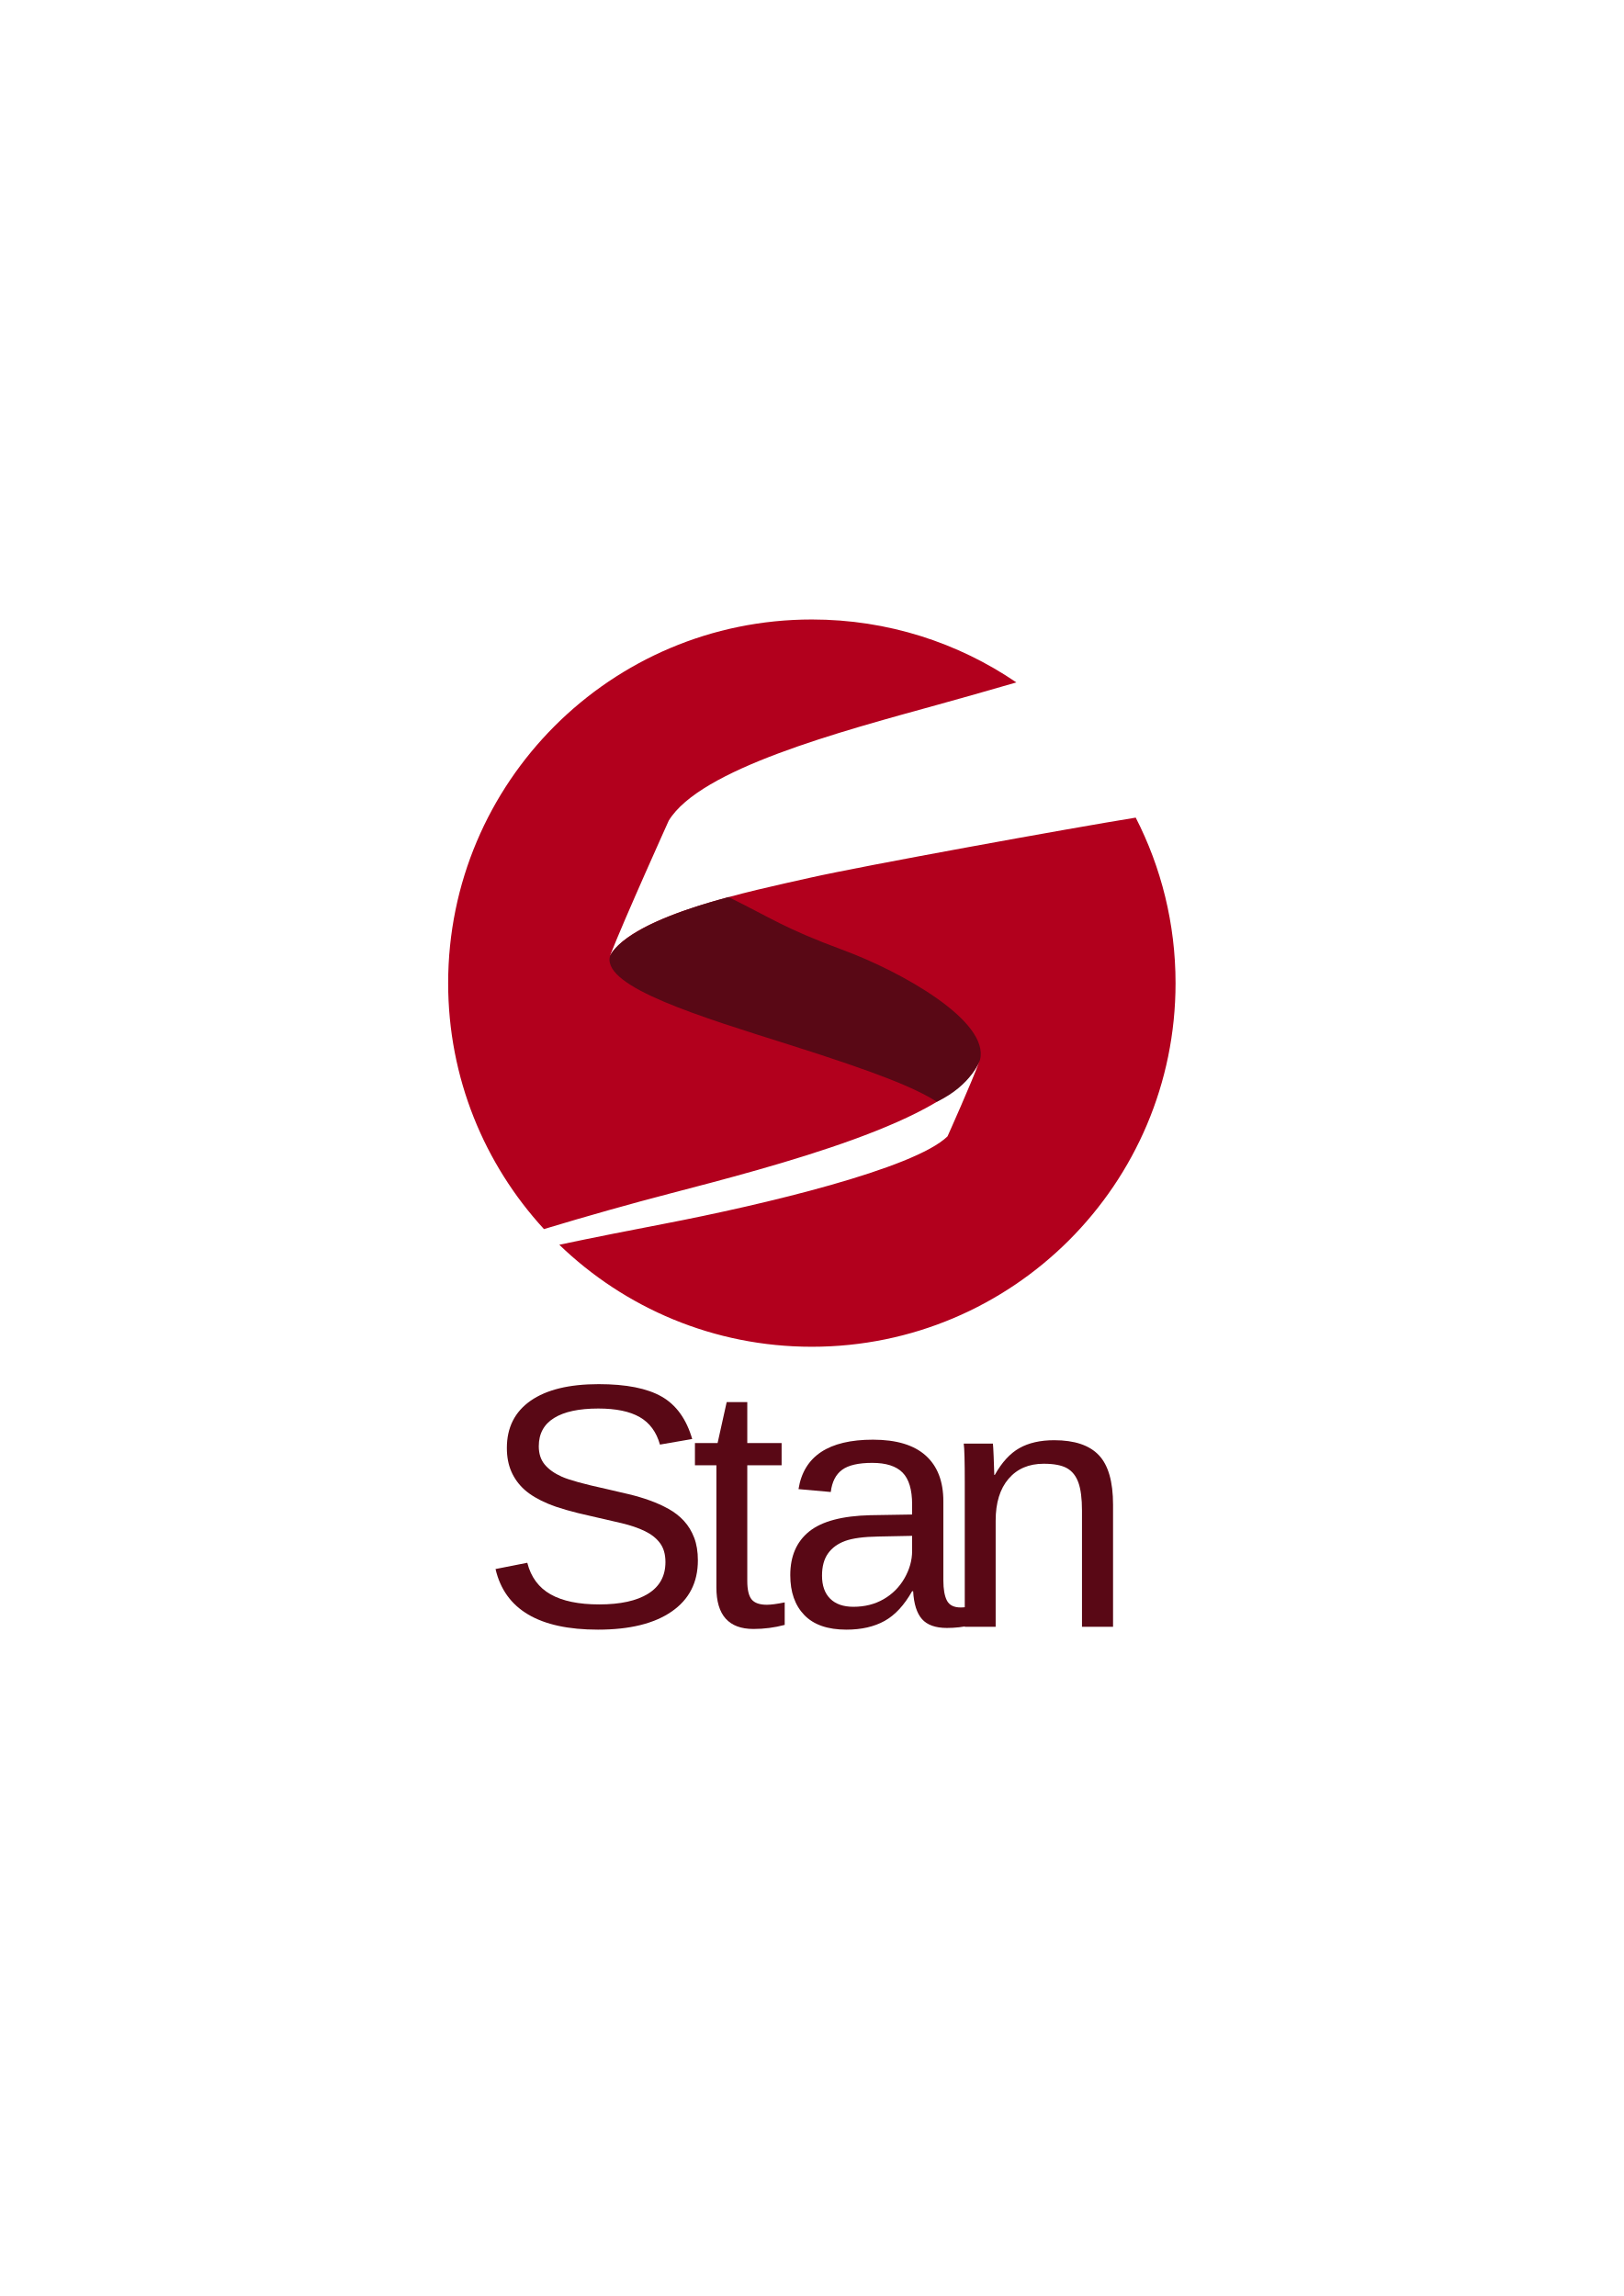
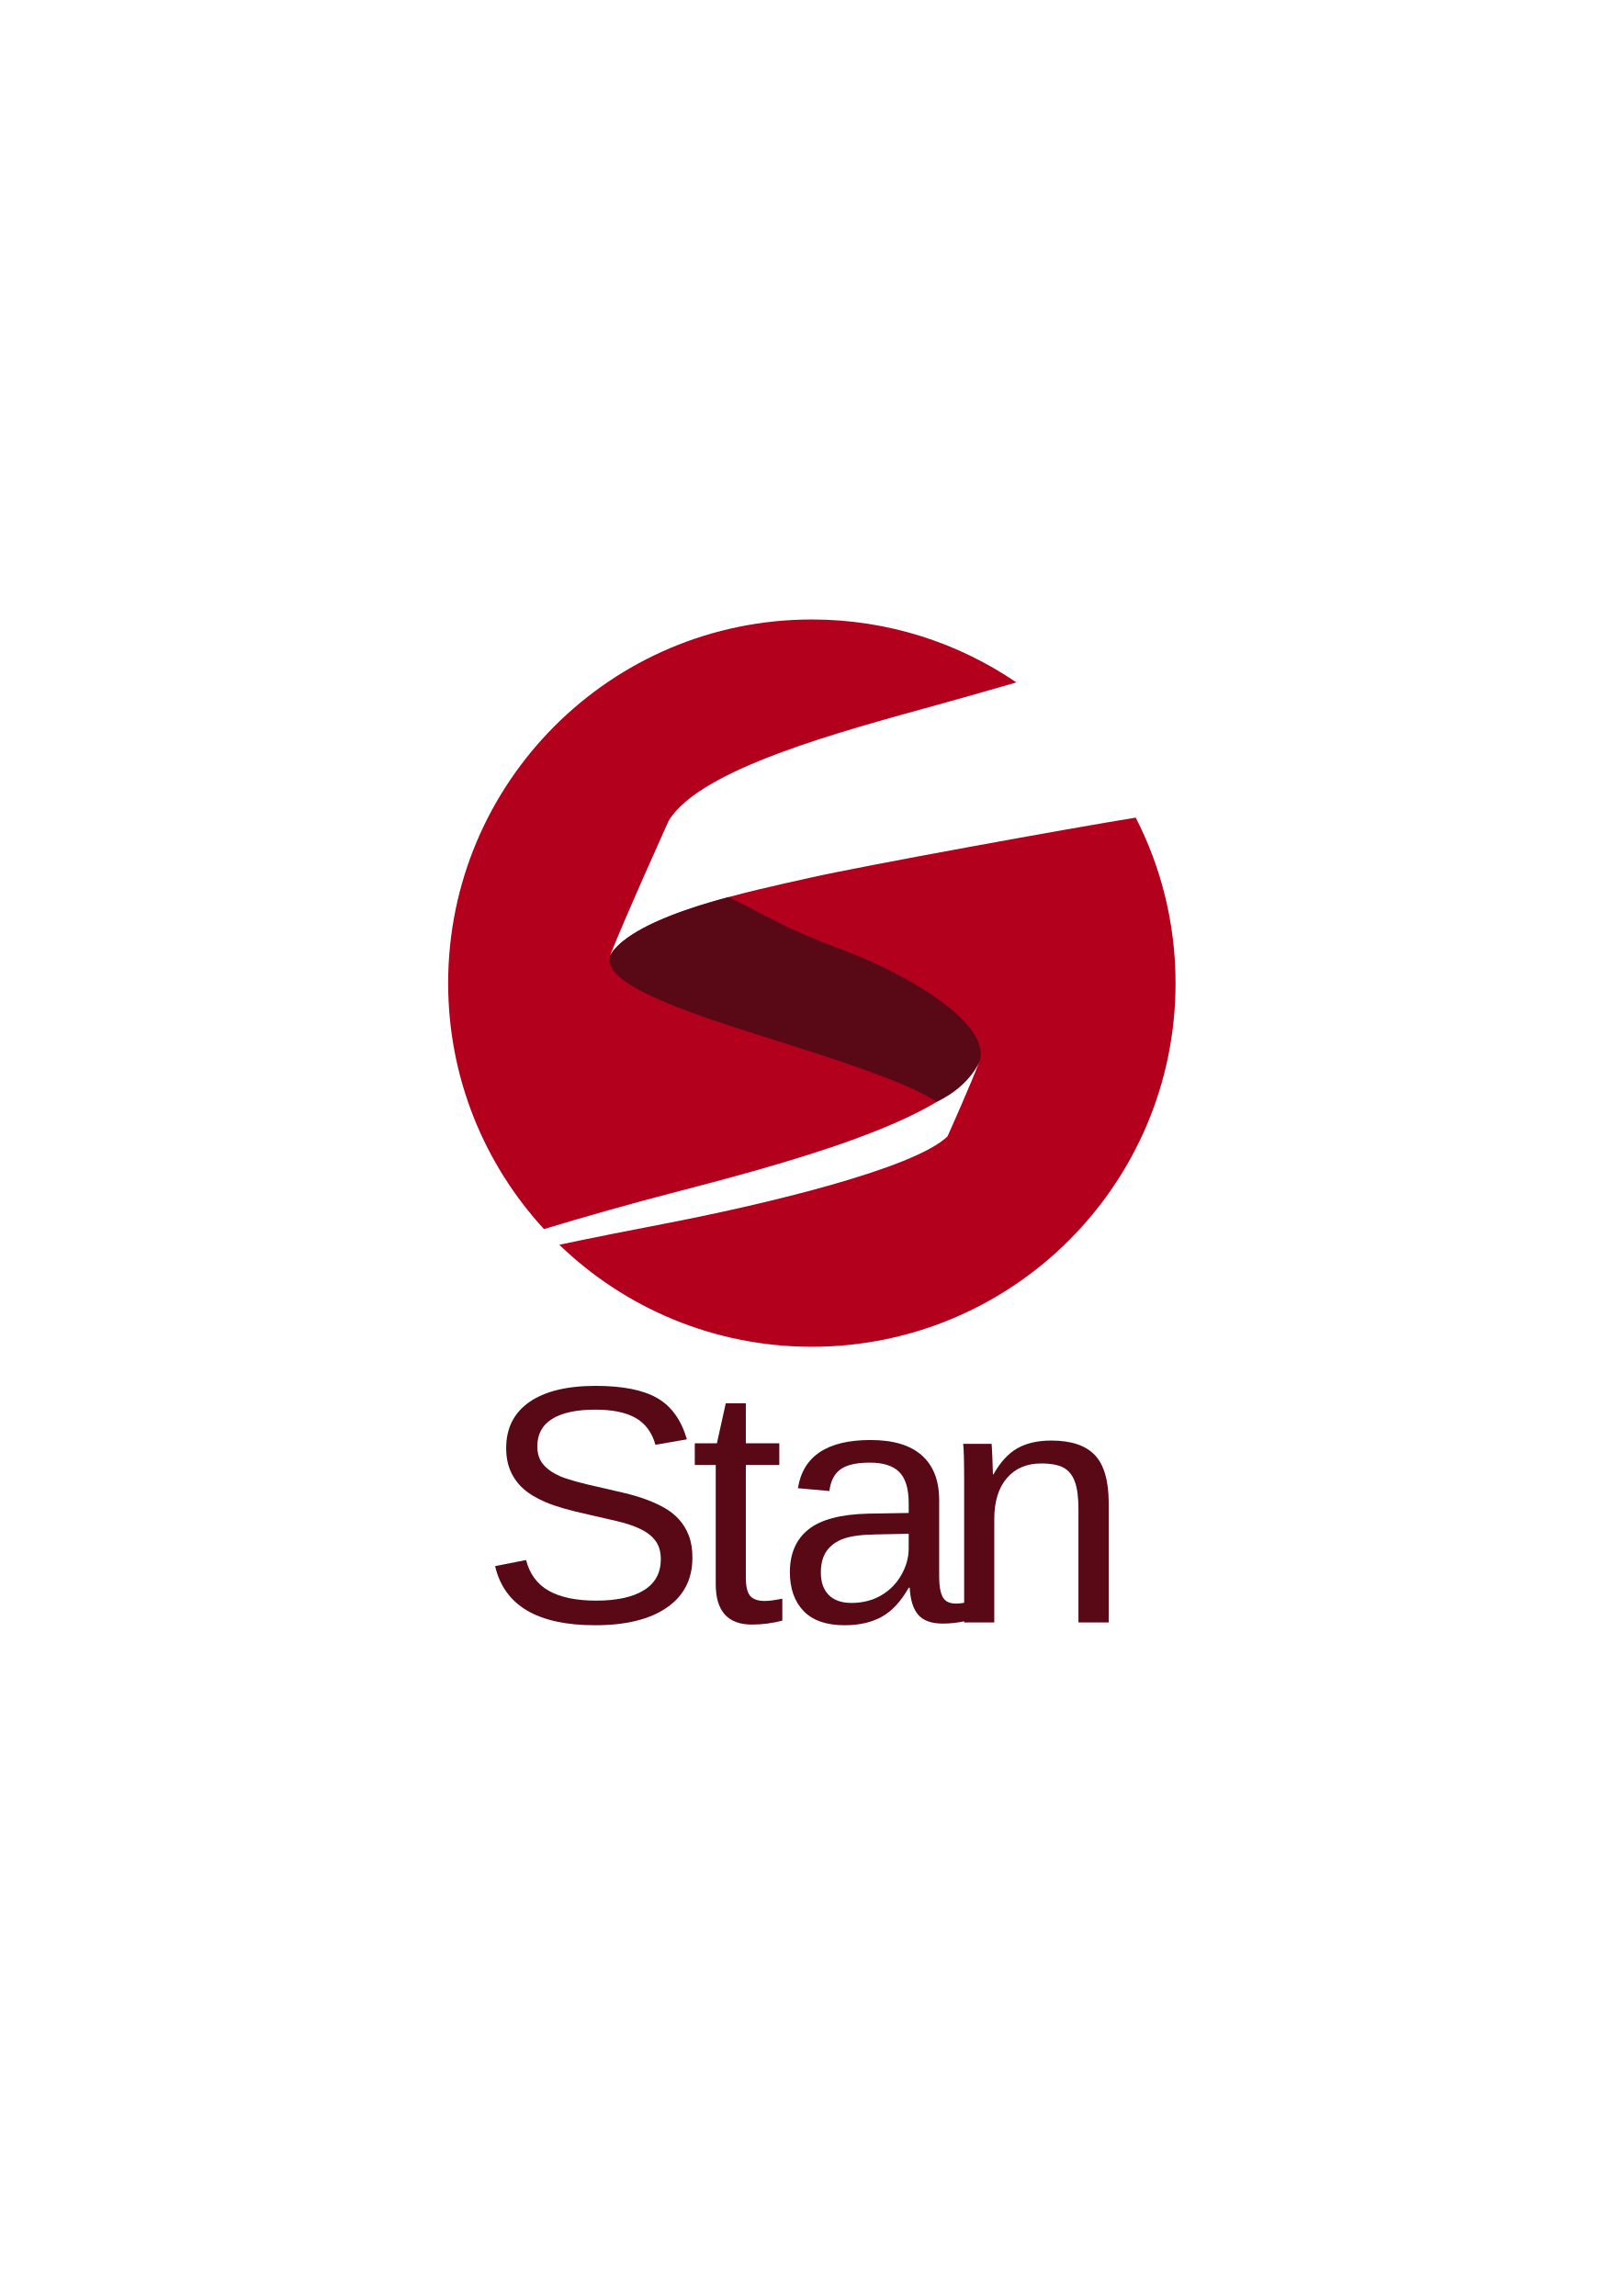
<svg xmlns="http://www.w3.org/2000/svg" width="744.094" height="1052.362">
-   <text transform="scale(1.00673 .99332)" y="750.401" x="218.304" style="font-size:160px;font-style:normal;font-variant:normal;font-weight:400;font-stretch:normal;text-align:start;line-height:125%;letter-spacing:0;word-spacing:0;writing-mode:lr-tb;text-anchor:start;fill:#590815;fill-opacity:1;stroke:none;font-family:Liberation,Arial,sans-serif" xml:space="preserve">
-     <tspan y="750.401" x="218.304">S</tspan>
+   <text transform="scale(1.00673 .99332)" y="748.401" x="218.304" style="font-size:156px;font-style:normal;font-variant:normal;font-weight:400;font-stretch:normal;text-align:start;line-height:125%;letter-spacing:0;word-spacing:0;writing-mode:lr-tb;text-anchor:start;fill:#590815;fill-opacity:1;stroke:none;font-family:Liberation,Arial,sans-serif" xml:space="preserve">
+     <tspan y="748.401" x="218.304">S</tspan>
  </text>
-   <text xml:space="preserve" style="font-size:160px;font-style:normal;font-variant:normal;font-weight:400;font-stretch:normal;text-align:start;line-height:125%;letter-spacing:0;word-spacing:0;writing-mode:lr-tb;text-anchor:start;fill:#590815;fill-opacity:1;stroke:none;font-family:Liberation,Arial,sans-serif" x="313.918" y="750.401" transform="scale(1.00673 .99332)">
-     <tspan x="313.918" y="750.401">t</tspan>
+   <text xml:space="preserve" style="font-size:156px;font-style:normal;font-variant:normal;font-weight:400;font-stretch:normal;text-align:start;line-height:125%;letter-spacing:0;word-spacing:0;writing-mode:lr-tb;text-anchor:start;fill:#590815;fill-opacity:1;stroke:none;font-family:Liberation,Arial,sans-serif" x="313.918" y="748.401" transform="scale(1.00673 .99332)">
+     <tspan x="313.918" y="748.401">t</tspan>
  </text>
-   <text transform="scale(1.00673 .99332)" y="750.401" x="352.938" style="font-size:160px;font-style:normal;font-variant:normal;font-weight:400;font-stretch:normal;text-align:start;line-height:125%;letter-spacing:0;word-spacing:0;writing-mode:lr-tb;text-anchor:start;fill:#590815;fill-opacity:1;stroke:none;font-family:Liberation,Arial,sans-serif" xml:space="preserve">
-     <tspan y="750.401" x="352.938">a</tspan>
+   <text transform="scale(1.00673 .99332)" y="748.401" x="352.938" style="font-size:156px;font-style:normal;font-variant:normal;font-weight:400;font-stretch:normal;text-align:start;line-height:125%;letter-spacing:0;word-spacing:0;writing-mode:lr-tb;text-anchor:start;fill:#590815;fill-opacity:1;stroke:none;font-family:Liberation,Arial,sans-serif" xml:space="preserve">
+     <tspan y="748.401" x="352.938">a</tspan>
  </text>
-   <text xml:space="preserve" style="font-size:160px;font-style:normal;font-variant:normal;font-weight:400;font-stretch:normal;text-align:start;line-height:125%;letter-spacing:0;word-spacing:0;writing-mode:lr-tb;text-anchor:start;fill:#590815;fill-opacity:1;stroke:none;font-family:Liberation,Arial,sans-serif" x="428.076" y="750.647" transform="scale(1.00673 .99332)">
-     <tspan x="428.076" y="750.647">n</tspan>
+   <text xml:space="preserve" style="font-size:156px;font-style:normal;font-variant:normal;font-weight:400;font-stretch:normal;text-align:start;line-height:125%;letter-spacing:0;word-spacing:0;writing-mode:lr-tb;text-anchor:start;fill:#590815;fill-opacity:1;stroke:none;font-family:Liberation,Arial,sans-serif" x="428.076" y="748.647" transform="scale(1.00673 .99332)">
+     <tspan x="428.076" y="748.647">n</tspan>
  </text>
  <path style="fill:#b2001d;fill-opacity:1;stroke:none" d="M372.031 283.938c-92.05 0-166.656 74.637-166.656 166.688 0 43.473 16.648 83.049 43.906 112.719 20.202-6.123 40.604-11.818 57.219-16.157 48.062-12.551 130.337-33.765 142.219-60.5-3.342 9.283-14.5 34.157-14.5 34.157-15.224 14.852-84.415 31.326-129.969 40.093-14.533 2.797-31.12 6.03-47.937 9.594 29.975 28.93 70.764 46.75 115.718 46.75 92.051 0 166.688-74.605 166.688-166.656 0-27.328-6.593-53.116-18.25-75.875-30.077 4.853-124.963 22.076-149.281 27.562-26.84 6.055-80.826 17.06-91.594 35.625 6.683-17.08 26.875-61.812 26.875-61.812C320.95 352.362 385.06 335.36 429.78 323c10.431-2.883 22.89-6.421 36-10.219-26.71-18.202-58.989-28.844-93.75-28.844z" />
  <path style="fill:#590815;fill-opacity:1;stroke:none" d="M279.461 438.555c-2.997 13.986 41.906 27.53 82.392 40.339 40.486 12.809 57.532 19.73 67.464 26.103 16.1-7.7 19.79-19.216 19.79-19.216 4.496-17.73-35.865-40.402-62.78-50.345-26.915-9.942-32.907-14.665-52.43-24.26-51.392 13.602-54.436 27.38-54.436 27.38z" />
</svg>
